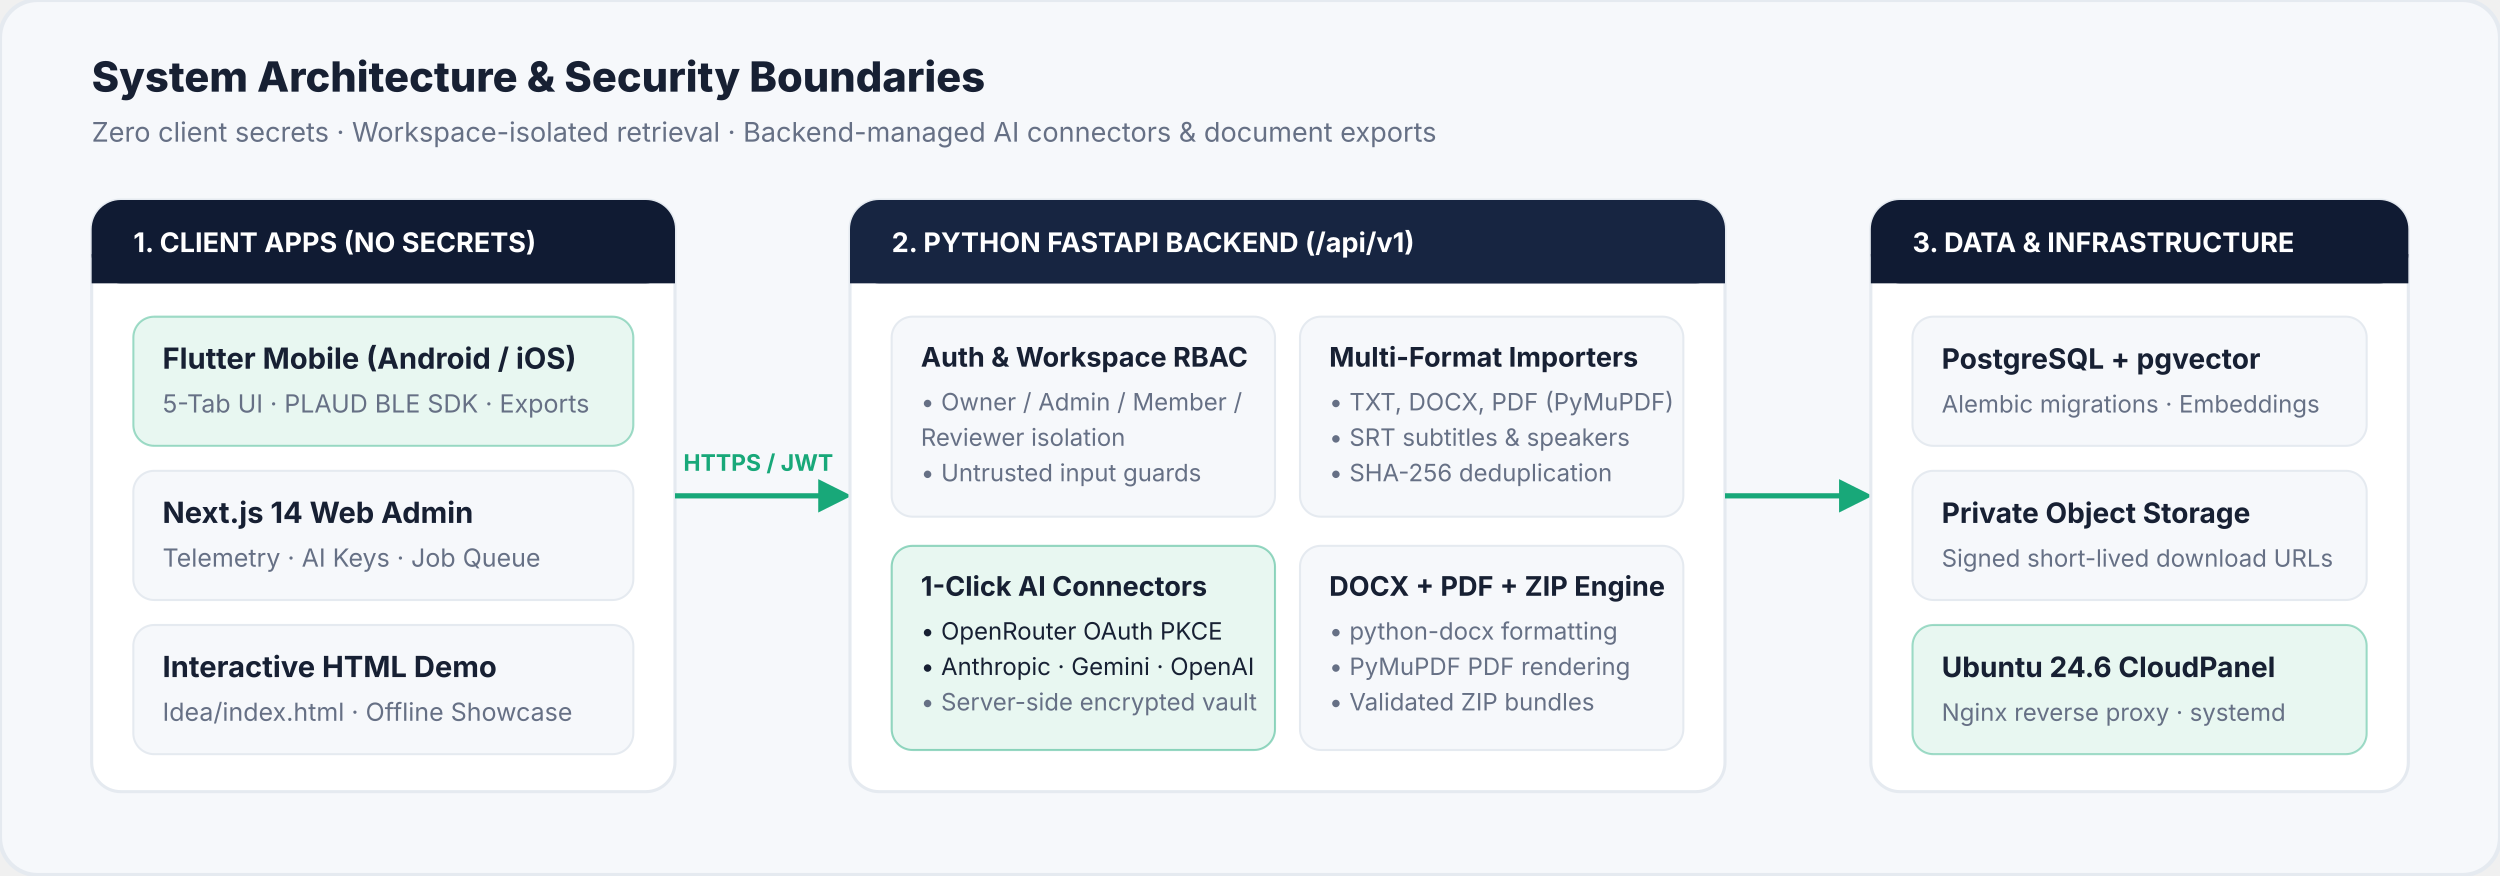
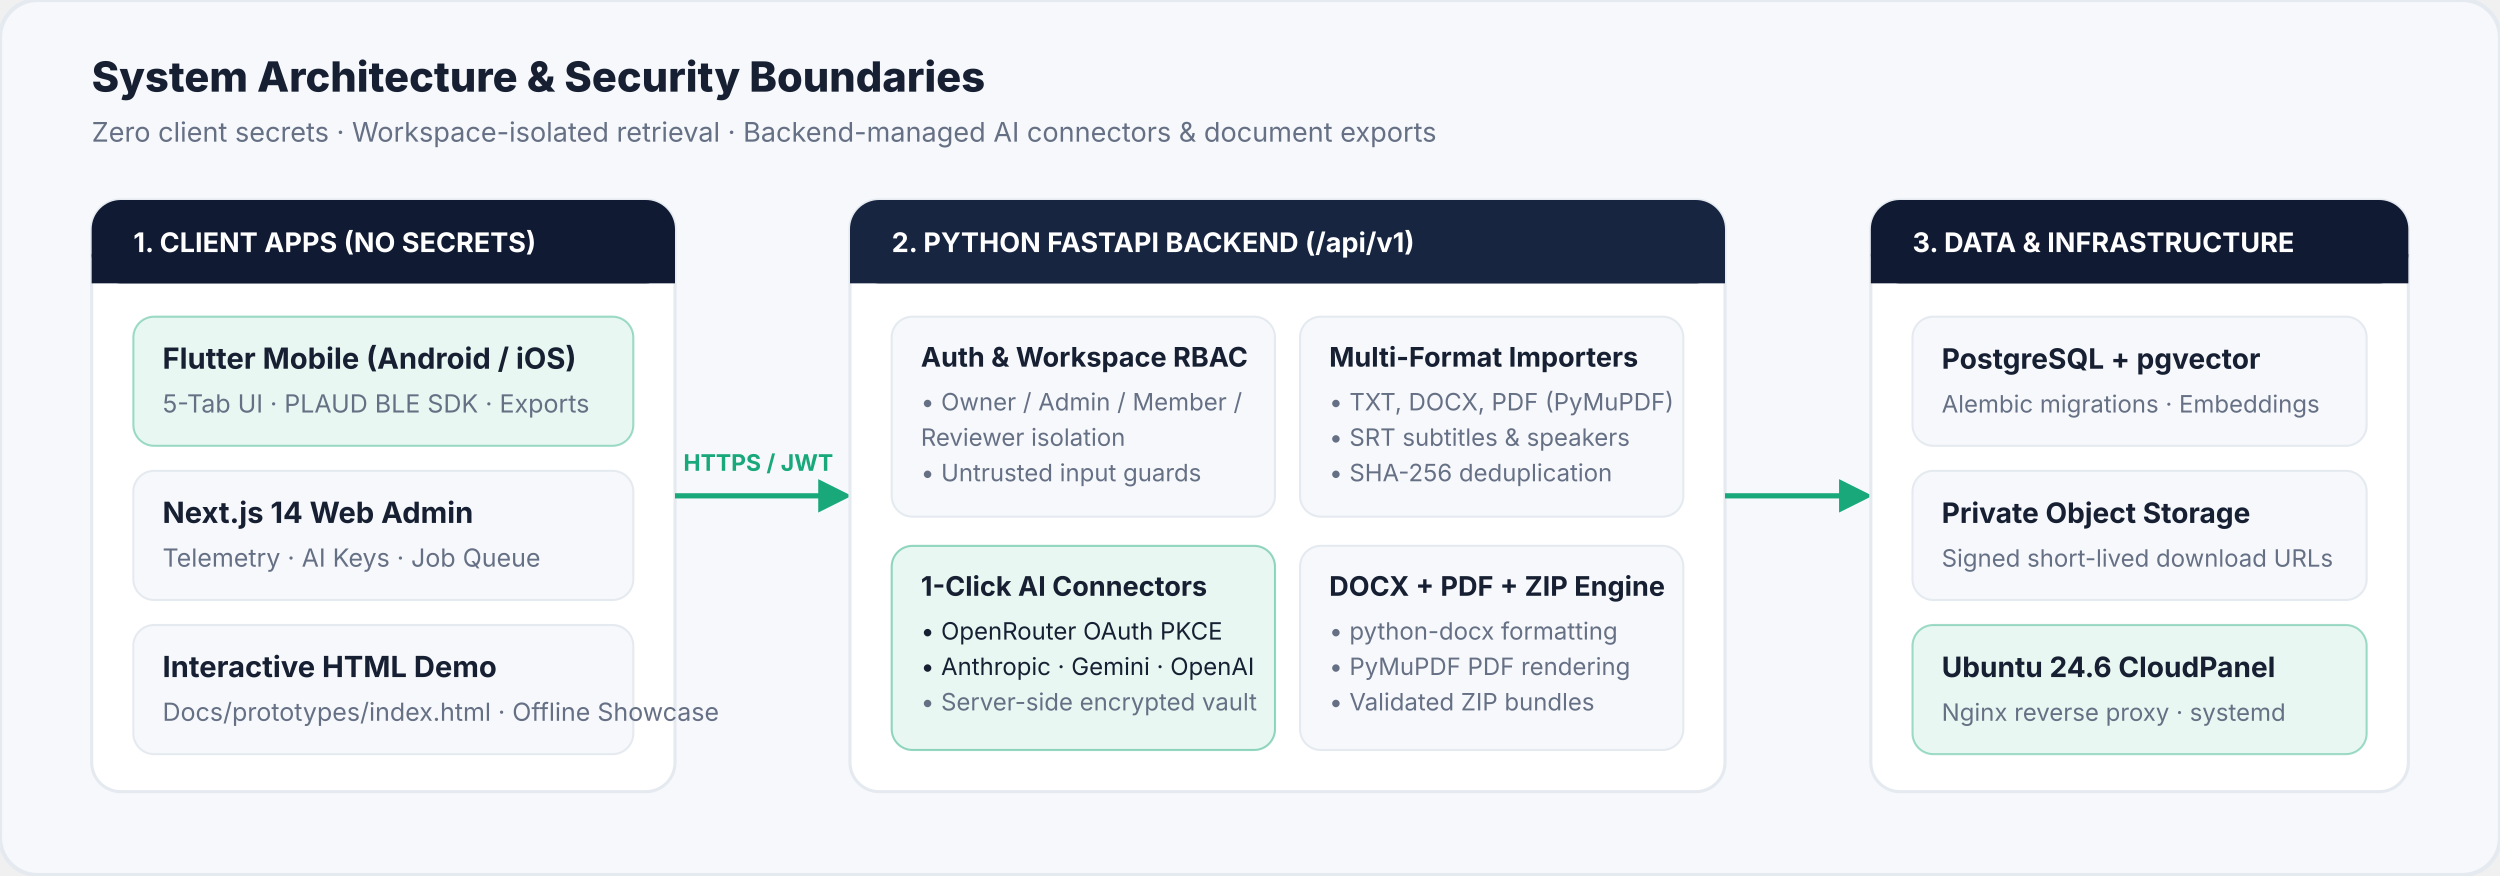
<svg xmlns="http://www.w3.org/2000/svg" viewBox="0 0 1200 420" width="100%" height="auto" role="img" aria-label="PLAUD Companion System Architecture">
  <rect width="1200" height="420" rx="18" fill="#F6F8FB" stroke="#E5EAF0" stroke-width="2" />
  <text x="44" y="44" font-family="Inter, Segoe UI, Arial, sans-serif" font-size="20" font-weight="800" fill="#172033">System Architecture &amp; Security Boundaries</text>
  <text x="44" y="68" font-family="Inter, Segoe UI, Arial, sans-serif" font-size="13" fill="#667085">Zero client secrets · Workspace-isolated retrieval · Backend-managed AI connectors &amp; document exports</text>
  <rect x="44" y="96" width="280" height="284" rx="14" fill="#FFFFFF" stroke="#E5EAF0" stroke-width="1.5" />
  <rect x="44" y="96" width="280" height="40" rx="14" fill="#101B33" />
  <rect x="44" y="122" width="280" height="14" fill="#101B33" />
  <text x="64" y="121" font-family="Inter, Segoe UI, Arial, sans-serif" font-size="13" font-weight="700" fill="#FFFFFF">1. CLIENT APPS (NO SECRETS)</text>
  <rect x="64" y="152" width="240" height="62" rx="10" fill="#E8F7F1" stroke="#18A879" stroke-opacity="0.4" />
  <text x="78" y="177" font-family="Inter, Segoe UI, Arial, sans-serif" font-size="14" font-weight="700" fill="#172033">Flutter Mobile (Android / iOS)</text>
  <text x="78" y="198" font-family="Inter, Segoe UI, Arial, sans-serif" font-size="12" fill="#667085">5-Tab UI · PLAUD BLE SDK · Exports</text>
  <rect x="64" y="226" width="240" height="62" rx="10" fill="#F6F8FB" stroke="#E5EAF0" />
  <text x="78" y="251" font-family="Inter, Segoe UI, Arial, sans-serif" font-size="14" font-weight="700" fill="#172033">Next.js 14 Web Admin</text>
  <text x="78" y="272" font-family="Inter, Segoe UI, Arial, sans-serif" font-size="12" fill="#667085">Telemetry · AI Keys · Job Queue</text>
  <rect x="64" y="300" width="240" height="62" rx="10" fill="#F6F8FB" stroke="#E5EAF0" />
  <text x="78" y="325" font-family="Inter, Segoe UI, Arial, sans-serif" font-size="14" font-weight="700" fill="#172033">Interactive HTML Demo</text>
-   <text x="78" y="346" font-family="Inter, Segoe UI, Arial, sans-serif" font-size="12" fill="#667085">Idea/index.html · Offline Showcase</text>
+   <text x="78" y="346" font-family="Inter, Segoe UI, Arial, sans-serif" font-size="12" fill="#667085">Docs/prototypes/index.html · Offline Showcase</text>
  <g stroke="#18A879" stroke-width="2.5" fill="none">
    <line x1="324" y1="238" x2="394" y2="238" />
    <polygon points="394,232 406,238 394,244" fill="#18A879" />
  </g>
  <text x="364" y="226" text-anchor="middle" font-family="Inter, Segoe UI, Arial, sans-serif" font-size="11" font-weight="700" fill="#18A879">HTTPS / JWT</text>
  <rect x="408" y="96" width="420" height="284" rx="14" fill="#FFFFFF" stroke="#E5EAF0" stroke-width="1.5" />
  <rect x="408" y="96" width="420" height="40" rx="14" fill="#172541" />
  <rect x="408" y="122" width="420" height="14" fill="#172541" />
  <text x="428" y="121" font-family="Inter, Segoe UI, Arial, sans-serif" font-size="13" font-weight="700" fill="#FFFFFF">2. PYTHON FASTAPI BACKEND (/api/v1)</text>
  <rect x="428" y="152" width="184" height="96" rx="10" fill="#F6F8FB" stroke="#E5EAF0" />
  <text x="442" y="176" font-family="Inter, Segoe UI, Arial, sans-serif" font-size="13" font-weight="700" fill="#172033">Auth &amp; Workspace RBAC</text>
  <text x="442" y="197" font-family="Inter, Segoe UI, Arial, sans-serif" font-size="11.5" fill="#667085">• Owner / Admin / Member /</text>
  <text x="442" y="214" font-family="Inter, Segoe UI, Arial, sans-serif" font-size="11.5" fill="#667085">  Reviewer isolation</text>
  <text x="442" y="231" font-family="Inter, Segoe UI, Arial, sans-serif" font-size="11.5" fill="#667085">• Untrusted input guards</text>
  <rect x="624" y="152" width="184" height="96" rx="10" fill="#F6F8FB" stroke="#E5EAF0" />
  <text x="638" y="176" font-family="Inter, Segoe UI, Arial, sans-serif" font-size="13" font-weight="700" fill="#172033">Multi-Format Importers</text>
  <text x="638" y="197" font-family="Inter, Segoe UI, Arial, sans-serif" font-size="11.5" fill="#667085">• TXT, DOCX, PDF (PyMuPDF)</text>
  <text x="638" y="214" font-family="Inter, Segoe UI, Arial, sans-serif" font-size="11.5" fill="#667085">• SRT subtitles &amp; speakers</text>
  <text x="638" y="231" font-family="Inter, Segoe UI, Arial, sans-serif" font-size="11.5" fill="#667085">• SHA-256 deduplication</text>
  <rect x="428" y="262" width="184" height="98" rx="10" fill="#E8F7F1" stroke="#18A879" stroke-opacity="0.45" />
  <text x="442" y="286" font-family="Inter, Segoe UI, Arial, sans-serif" font-size="13" font-weight="700" fill="#172033">1-Click AI Connectors</text>
  <text x="442" y="307" font-family="Inter, Segoe UI, Arial, sans-serif" font-size="11.5" fill="#172033">• OpenRouter OAuth PKCE</text>
  <text x="442" y="324" font-family="Inter, Segoe UI, Arial, sans-serif" font-size="11.5" fill="#172033">• Anthropic · Gemini · OpenAI</text>
  <text x="442" y="341" font-family="Inter, Segoe UI, Arial, sans-serif" font-size="11.5" fill="#667085">• Server-side encrypted vault</text>
  <rect x="624" y="262" width="184" height="98" rx="10" fill="#F6F8FB" stroke="#E5EAF0" />
  <text x="638" y="286" font-family="Inter, Segoe UI, Arial, sans-serif" font-size="13" font-weight="700" fill="#172033">DOCX + PDF + ZIP Engine</text>
  <text x="638" y="307" font-family="Inter, Segoe UI, Arial, sans-serif" font-size="11.5" fill="#667085">• python-docx formatting</text>
  <text x="638" y="324" font-family="Inter, Segoe UI, Arial, sans-serif" font-size="11.5" fill="#667085">• PyMuPDF PDF rendering</text>
  <text x="638" y="341" font-family="Inter, Segoe UI, Arial, sans-serif" font-size="11.5" fill="#667085">• Validated ZIP bundles</text>
  <g stroke="#18A879" stroke-width="2.5" fill="none">
    <line x1="828" y1="238" x2="884" y2="238" />
    <polygon points="884,232 896,238 884,244" fill="#18A879" />
  </g>
  <rect x="898" y="96" width="258" height="284" rx="14" fill="#FFFFFF" stroke="#E5EAF0" stroke-width="1.5" />
  <rect x="898" y="96" width="258" height="40" rx="14" fill="#101B33" />
  <rect x="898" y="122" width="258" height="14" fill="#101B33" />
  <text x="918" y="121" font-family="Inter, Segoe UI, Arial, sans-serif" font-size="13" font-weight="700" fill="#FFFFFF">3. DATA &amp; INFRASTRUCTURE</text>
  <rect x="918" y="152" width="218" height="62" rx="10" fill="#F6F8FB" stroke="#E5EAF0" />
  <text x="932" y="177" font-family="Inter, Segoe UI, Arial, sans-serif" font-size="13.5" font-weight="700" fill="#172033">PostgreSQL + pgvector</text>
  <text x="932" y="198" font-family="Inter, Segoe UI, Arial, sans-serif" font-size="11.5" fill="#667085">Alembic migrations · Embeddings</text>
  <rect x="918" y="226" width="218" height="62" rx="10" fill="#F6F8FB" stroke="#E5EAF0" />
  <text x="932" y="251" font-family="Inter, Segoe UI, Arial, sans-serif" font-size="13.5" font-weight="700" fill="#172033">Private Object Storage</text>
  <text x="932" y="272" font-family="Inter, Segoe UI, Arial, sans-serif" font-size="11.5" fill="#667085">Signed short-lived download URLs</text>
  <rect x="918" y="300" width="218" height="62" rx="10" fill="#E8F7F1" stroke="#18A879" stroke-opacity="0.4" />
  <text x="932" y="325" font-family="Inter, Segoe UI, Arial, sans-serif" font-size="13.5" font-weight="700" fill="#172033">Ubuntu 24.6 CloudPanel</text>
  <text x="932" y="346" font-family="Inter, Segoe UI, Arial, sans-serif" font-size="11.5" fill="#667085">Nginx reverse proxy · systemd</text>
</svg>
